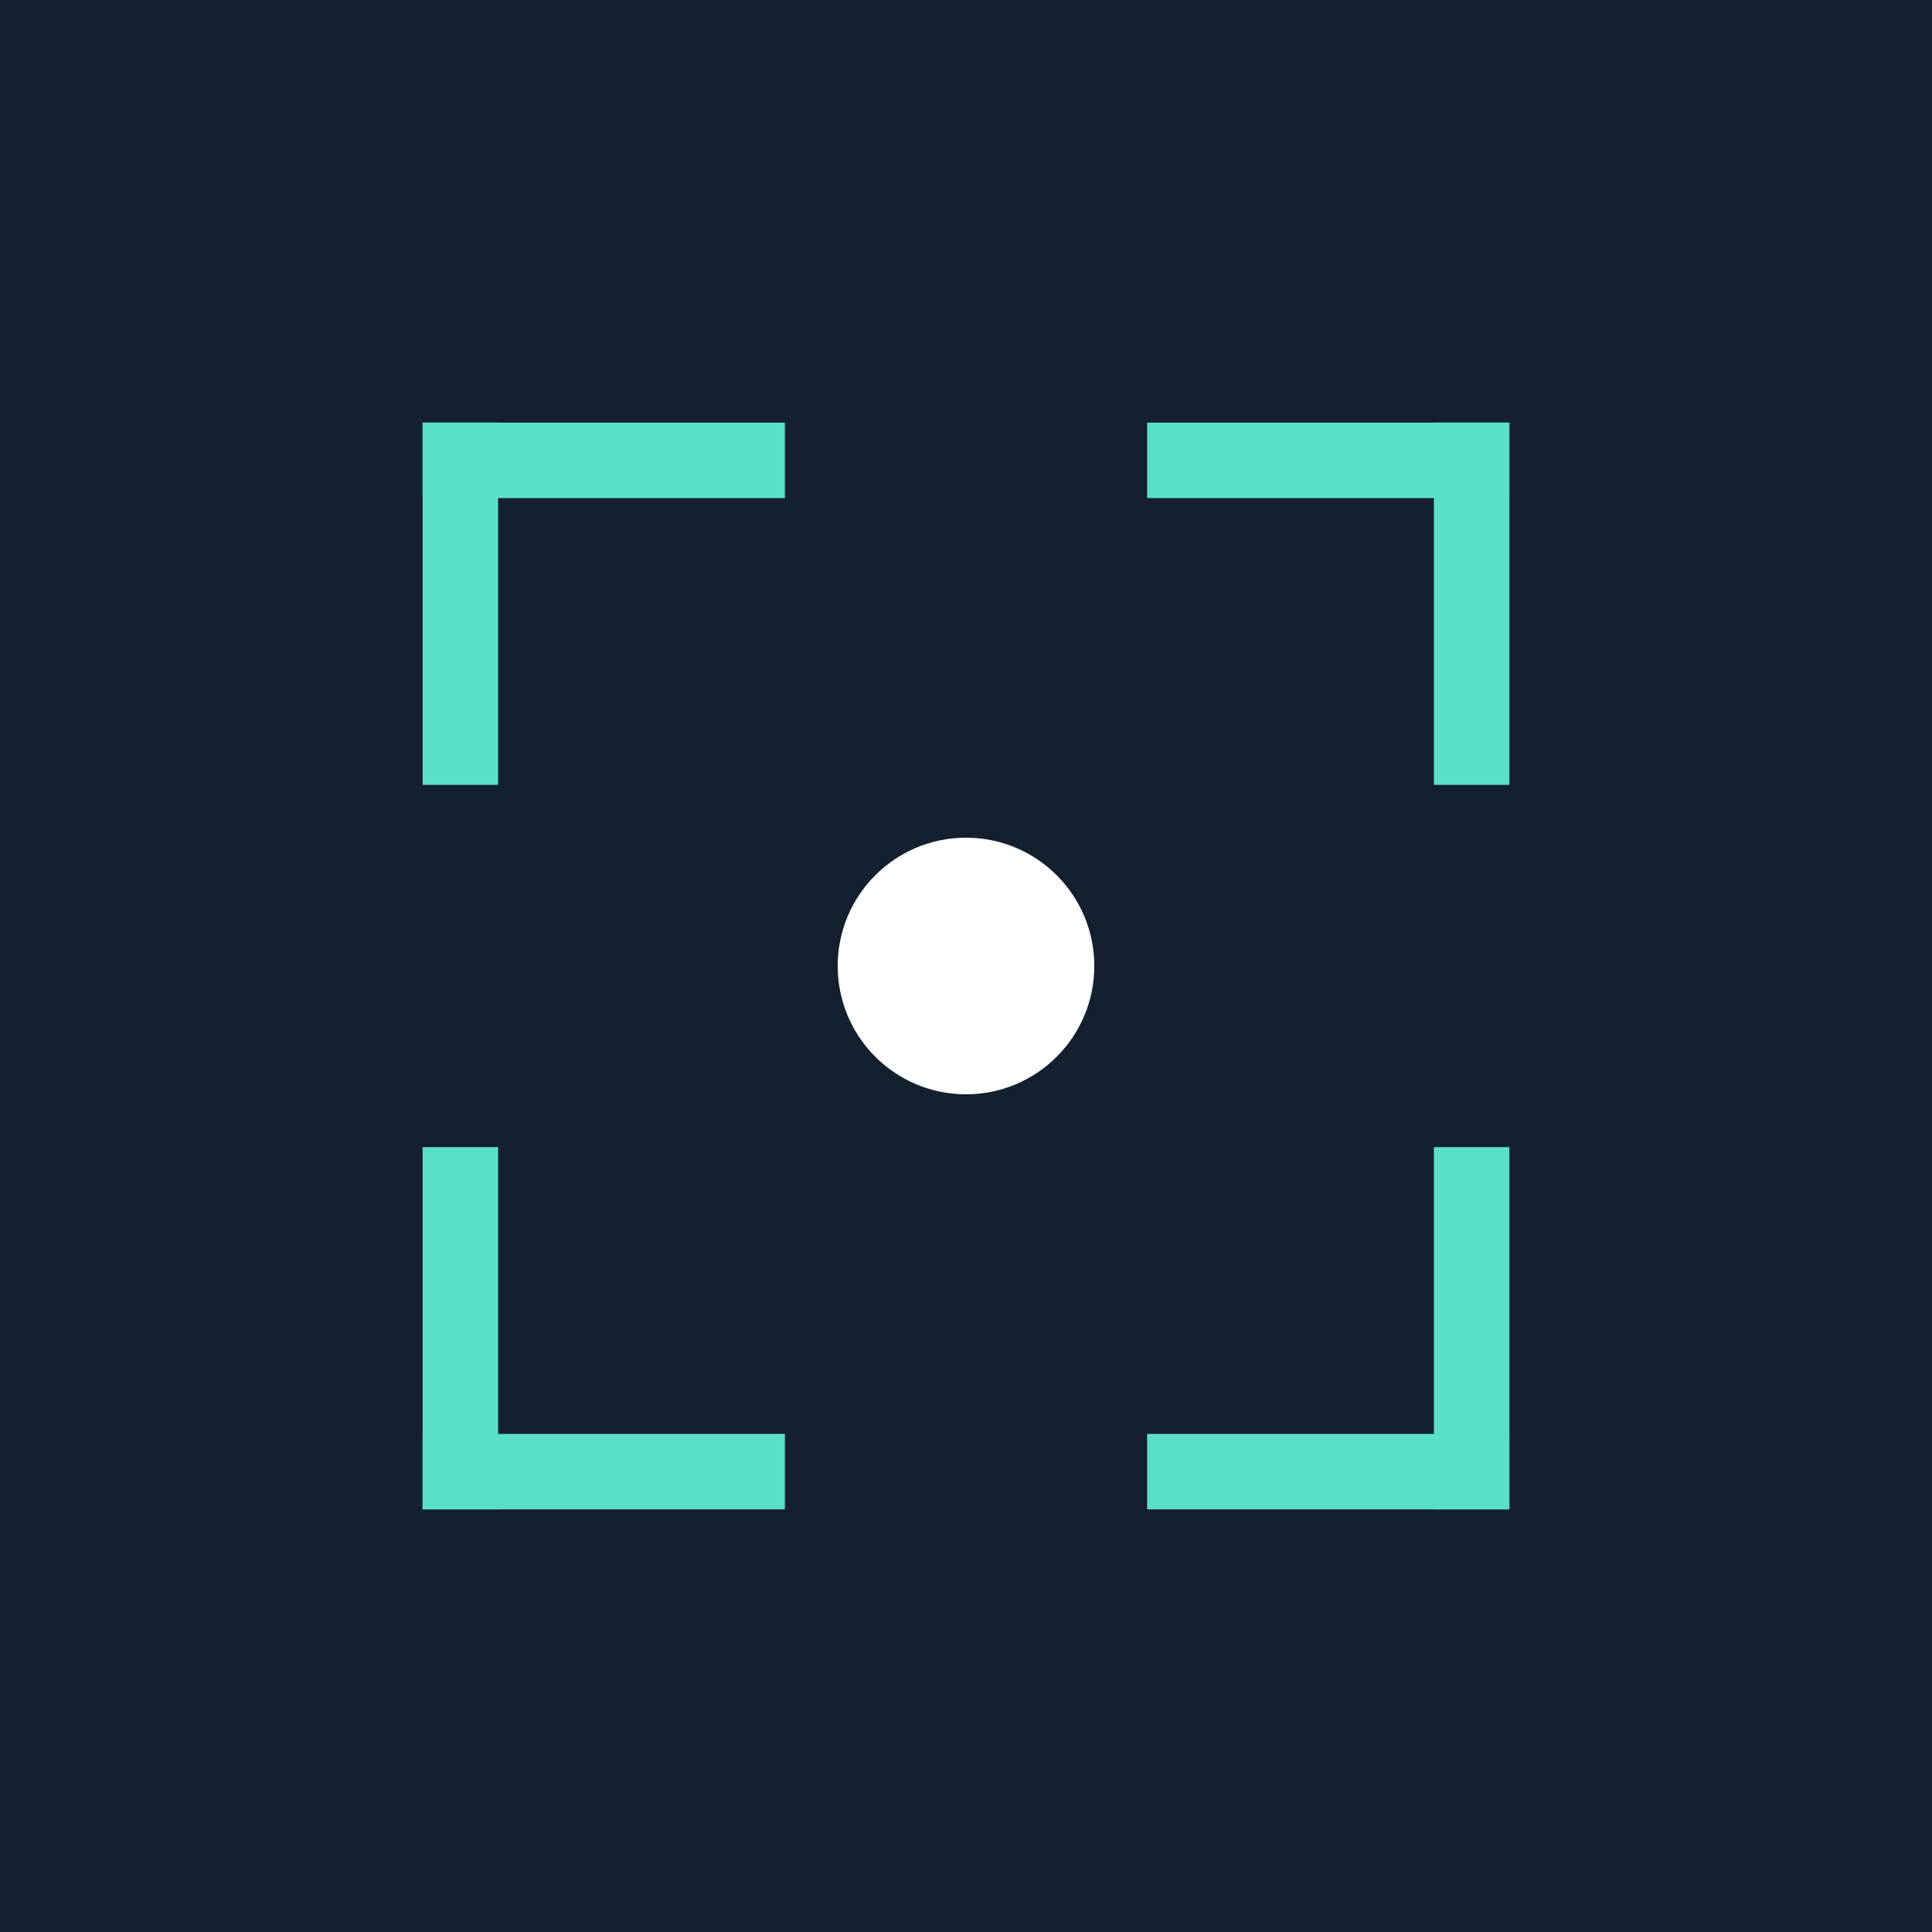
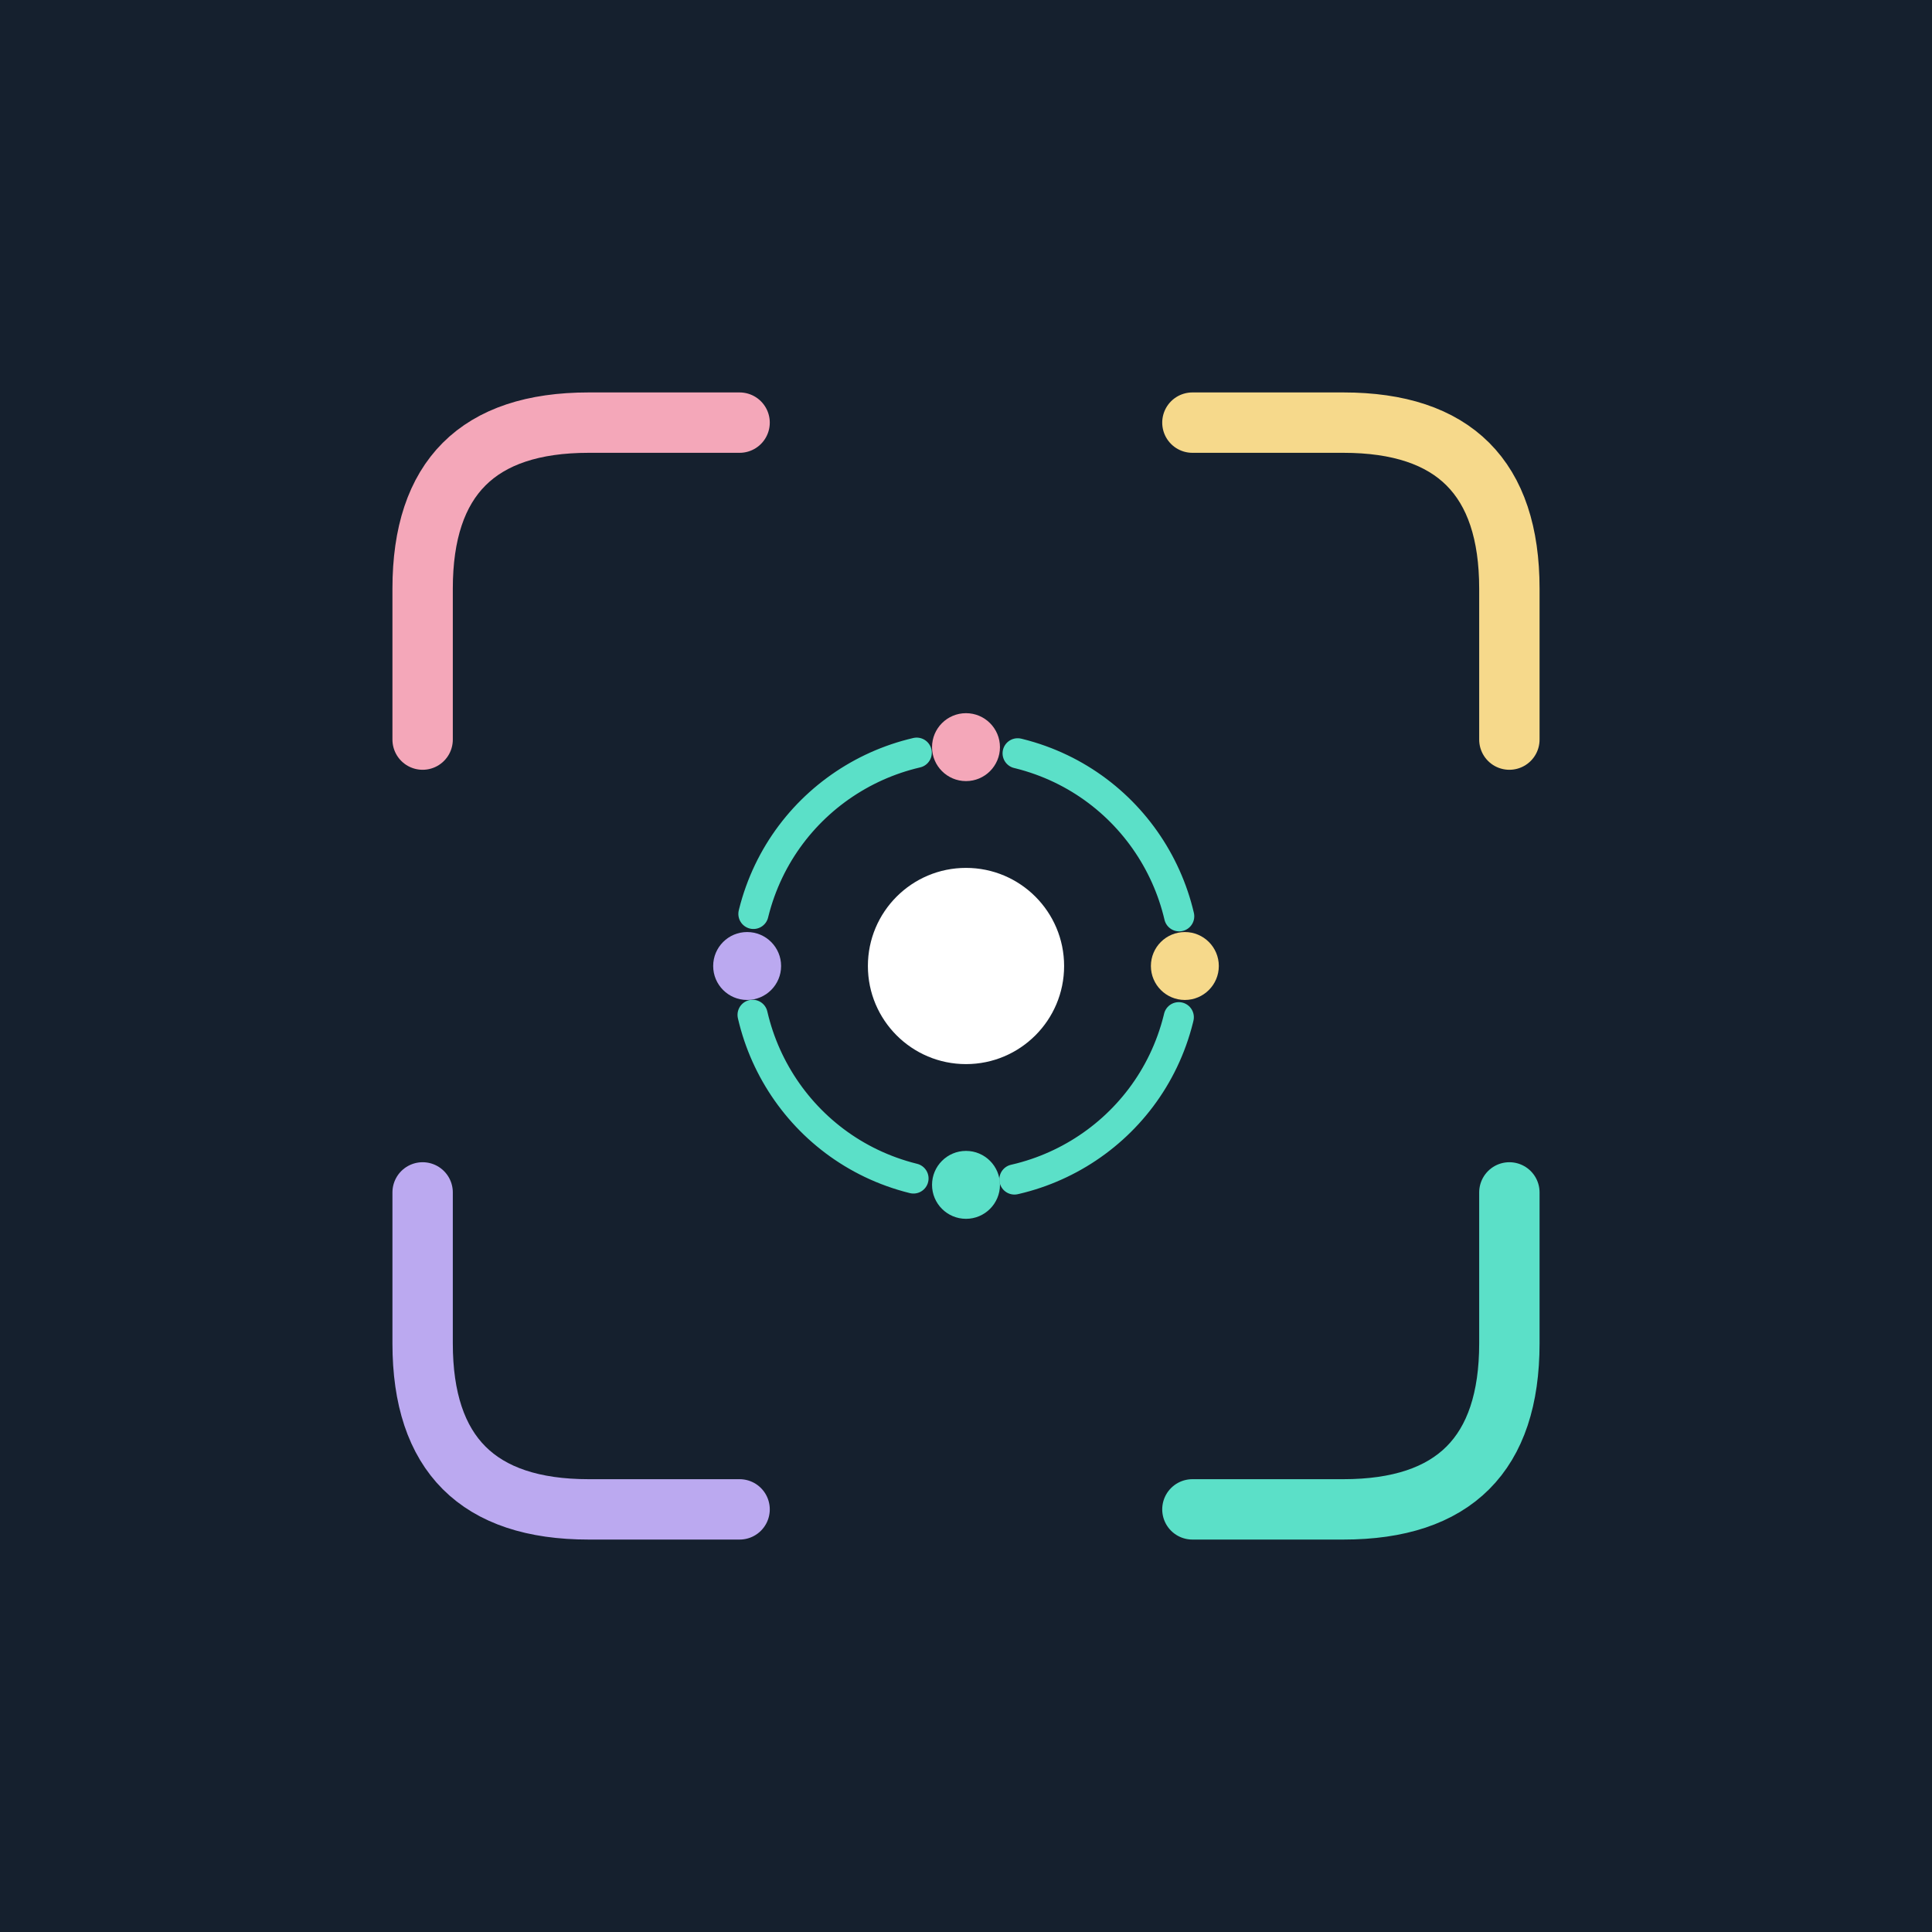
<svg xmlns="http://www.w3.org/2000/svg" viewBox="0 0 512 512" width="512" height="512">
  <rect x="0" y="0" width="512" height="512" fill="#15202E" />
-   <g fill="#5BE0C8">
-     <rect x="112" y="112" width="96" height="20" />
-     <rect x="112" y="112" width="20" height="96" />
-     <rect x="304" y="112" width="96" height="20" />
-     <rect x="380" y="112" width="20" height="96" />
-     <rect x="112" y="380" width="96" height="20" />
-     <rect x="112" y="304" width="20" height="96" />
-     <rect x="304" y="380" width="96" height="20" />
-     <rect x="380" y="304" width="20" height="96" />
+   <g fill="none" stroke-width="16" stroke-linecap="round" stroke-linejoin="round">
+     <path d="M 112 196 V 156 Q 112 112 156 112 H 196" stroke="#F4A7B9" />
+     <path d="M 316 112 H 356 Q 400 112 400 156 V 196" stroke="#F6D98B" />
+     <path d="M 400 316 V 356 Q 400 400 356 400 H 316" stroke="#5BE0C8" />
+     <path d="M 196 400 H 156 Q 112 400 112 356 V 316" stroke="#BBA9F0" />
  </g>
-   <circle cx="256" cy="256" r="34" fill="#FFFFFF" />
+   <circle cx="256" cy="256" r="58" fill="none" stroke="#5BE0C8" stroke-width="8" stroke-linecap="round" stroke-dasharray="64 27" transform="rotate(14 256 256)" />
+   <circle cx="256" cy="198" r="9" fill="#F4A7B9" />
+   <circle cx="314" cy="256" r="9" fill="#F6D98B" />
+   <circle cx="256" cy="314" r="9" fill="#5BE0C8" />
+   <circle cx="198" cy="256" r="9" fill="#BBA9F0" />
+   <circle cx="256" cy="256" r="26" fill="#FFFFFF" />
</svg>
